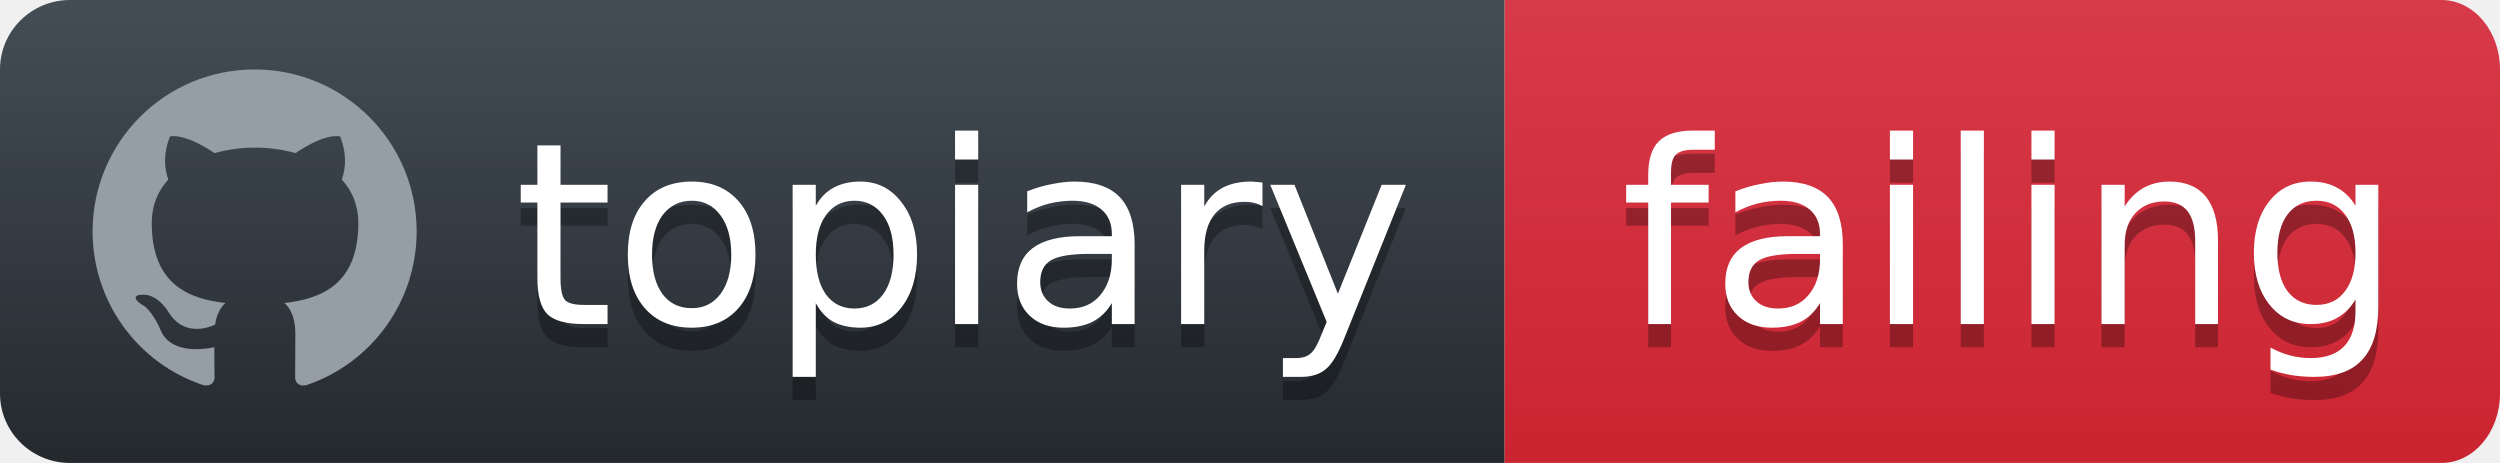
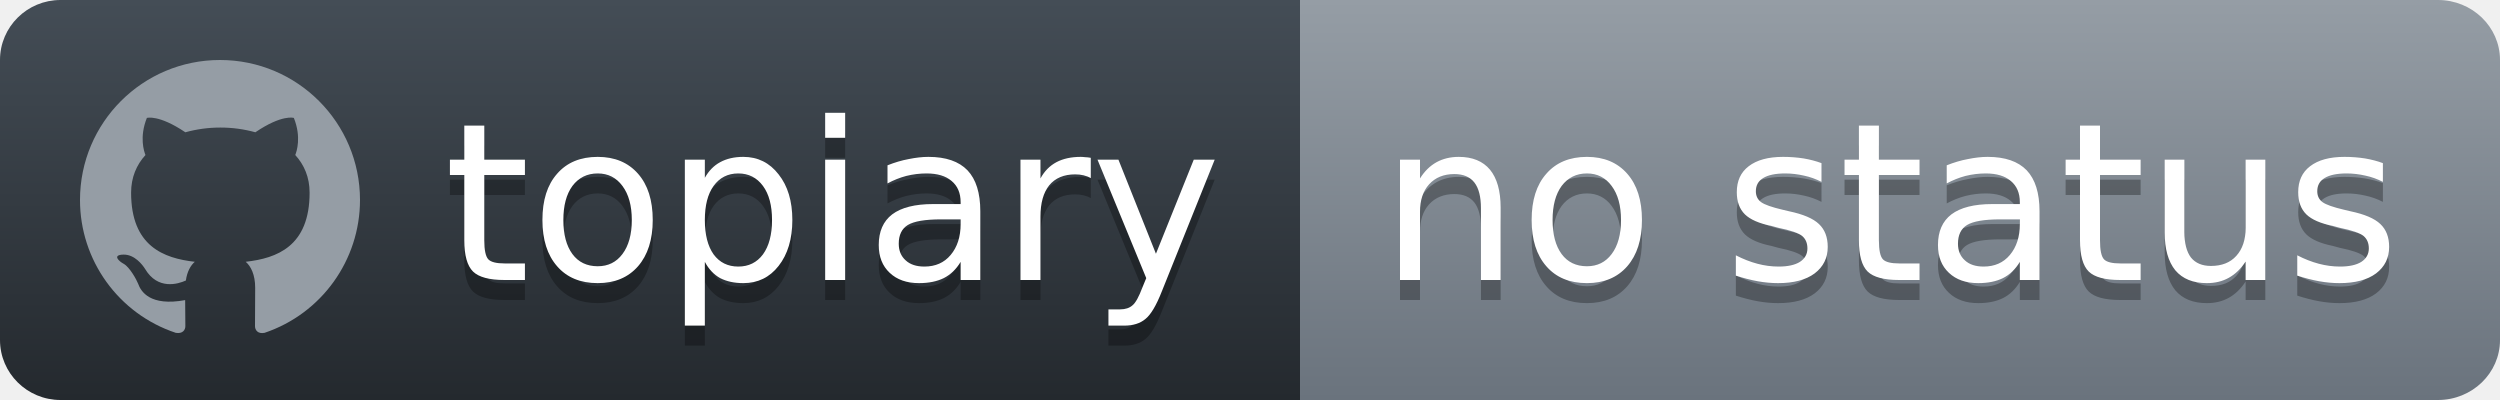
- <svg xmlns="http://www.w3.org/2000/svg" width="108" height="20">
+ <svg xmlns="http://www.w3.org/2000/svg" width="125" height="20">
  <defs>
    <linearGradient id="workflow-fill" x1="50%" y1="0%" x2="50%" y2="100%">
      <stop stop-color="#444D56" offset="0%" />
      <stop stop-color="#24292E" offset="100%" />
    </linearGradient>
    <linearGradient id="state-fill" x1="50%" y1="0%" x2="50%" y2="100%">
-       <stop stop-color="#D73A49" offset="0%" />
-       <stop stop-color="#CB2431" offset="100%" />
+       <stop stop-color="#959DA5" offset="0%" />
+       <stop stop-color="#6A737D" offset="100%" />
    </linearGradient>
  </defs>
  <g fill="none" fill-rule="evenodd">
    <g font-family="'DejaVu Sans',Verdana,Geneva,sans-serif" font-size="11">
      <path id="workflow-bg" d="M0,3 C0,1.343 1.355,0 3.027,0 L65,0 L65,20 L3.027,20 C1.355,20 0,18.657 0,17 L0,3 Z" fill="url(#workflow-fill)" fill-rule="nonzero" />
      <text fill="#010101" fill-opacity=".3">
        <tspan x="22.198" y="15" aria-hidden="true">topiary</tspan>
      </text>
      <text fill="#FFFFFF">
        <tspan x="22.198" y="14">topiary</tspan>
      </text>
    </g>
    <g transform="translate(65)" font-family="'DejaVu Sans',Verdana,Geneva,sans-serif" font-size="11">
-       <path d="M0 0h40.47C41.869 0 43 1.343 43 3v14c0 1.657-1.132 3-2.53 3H0V0z" id="state-bg" fill="url(#state-fill)" fill-rule="nonzero" />
+       <path d="M0 0h56.897C58.61 0 60 1.343 60 3v14c0 1.657-1.39 3-3.103 3H0V0z" id="state-bg" fill="url(#state-fill)" fill-rule="nonzero" />
      <text fill="#010101" fill-opacity=".3" aria-hidden="true">
-         <tspan x="5" y="15">failing</tspan>
+         <tspan x="4" y="15">no status</tspan>
      </text>
      <text fill="#FFFFFF">
-         <tspan x="5" y="14">failing</tspan>
+         <tspan x="4" y="14">no status</tspan>
      </text>
    </g>
    <path fill="#959DA5" d="M11 3c-3.868 0-7 3.132-7 7a6.996 6.996 0 0 0 4.786 6.641c.35.062.482-.148.482-.332 0-.166-.01-.718-.01-1.304-1.758.324-2.213-.429-2.353-.822-.079-.202-.42-.823-.717-.99-.245-.13-.595-.454-.01-.463.552-.009.946.508 1.077.718.63 1.058 1.636.76 2.039.577.061-.455.245-.761.446-.936-1.557-.175-3.185-.779-3.185-3.456 0-.762.271-1.392.718-1.882-.07-.175-.315-.892.07-1.855 0 0 .586-.183 1.925.718a6.5 6.5 0 0 1 1.75-.236 6.5 6.5 0 0 1 1.75.236c1.338-.91 1.925-.718 1.925-.718.385.963.14 1.68.07 1.855.446.49.717 1.112.717 1.882 0 2.686-1.636 3.28-3.194 3.456.254.219.473.639.473 1.295 0 .936-.009 1.689-.009 1.925 0 .184.131.402.481.332A7.011 7.011 0 0 0 18 10c0-3.867-3.133-7-7-7z" />
  </g>
</svg>
